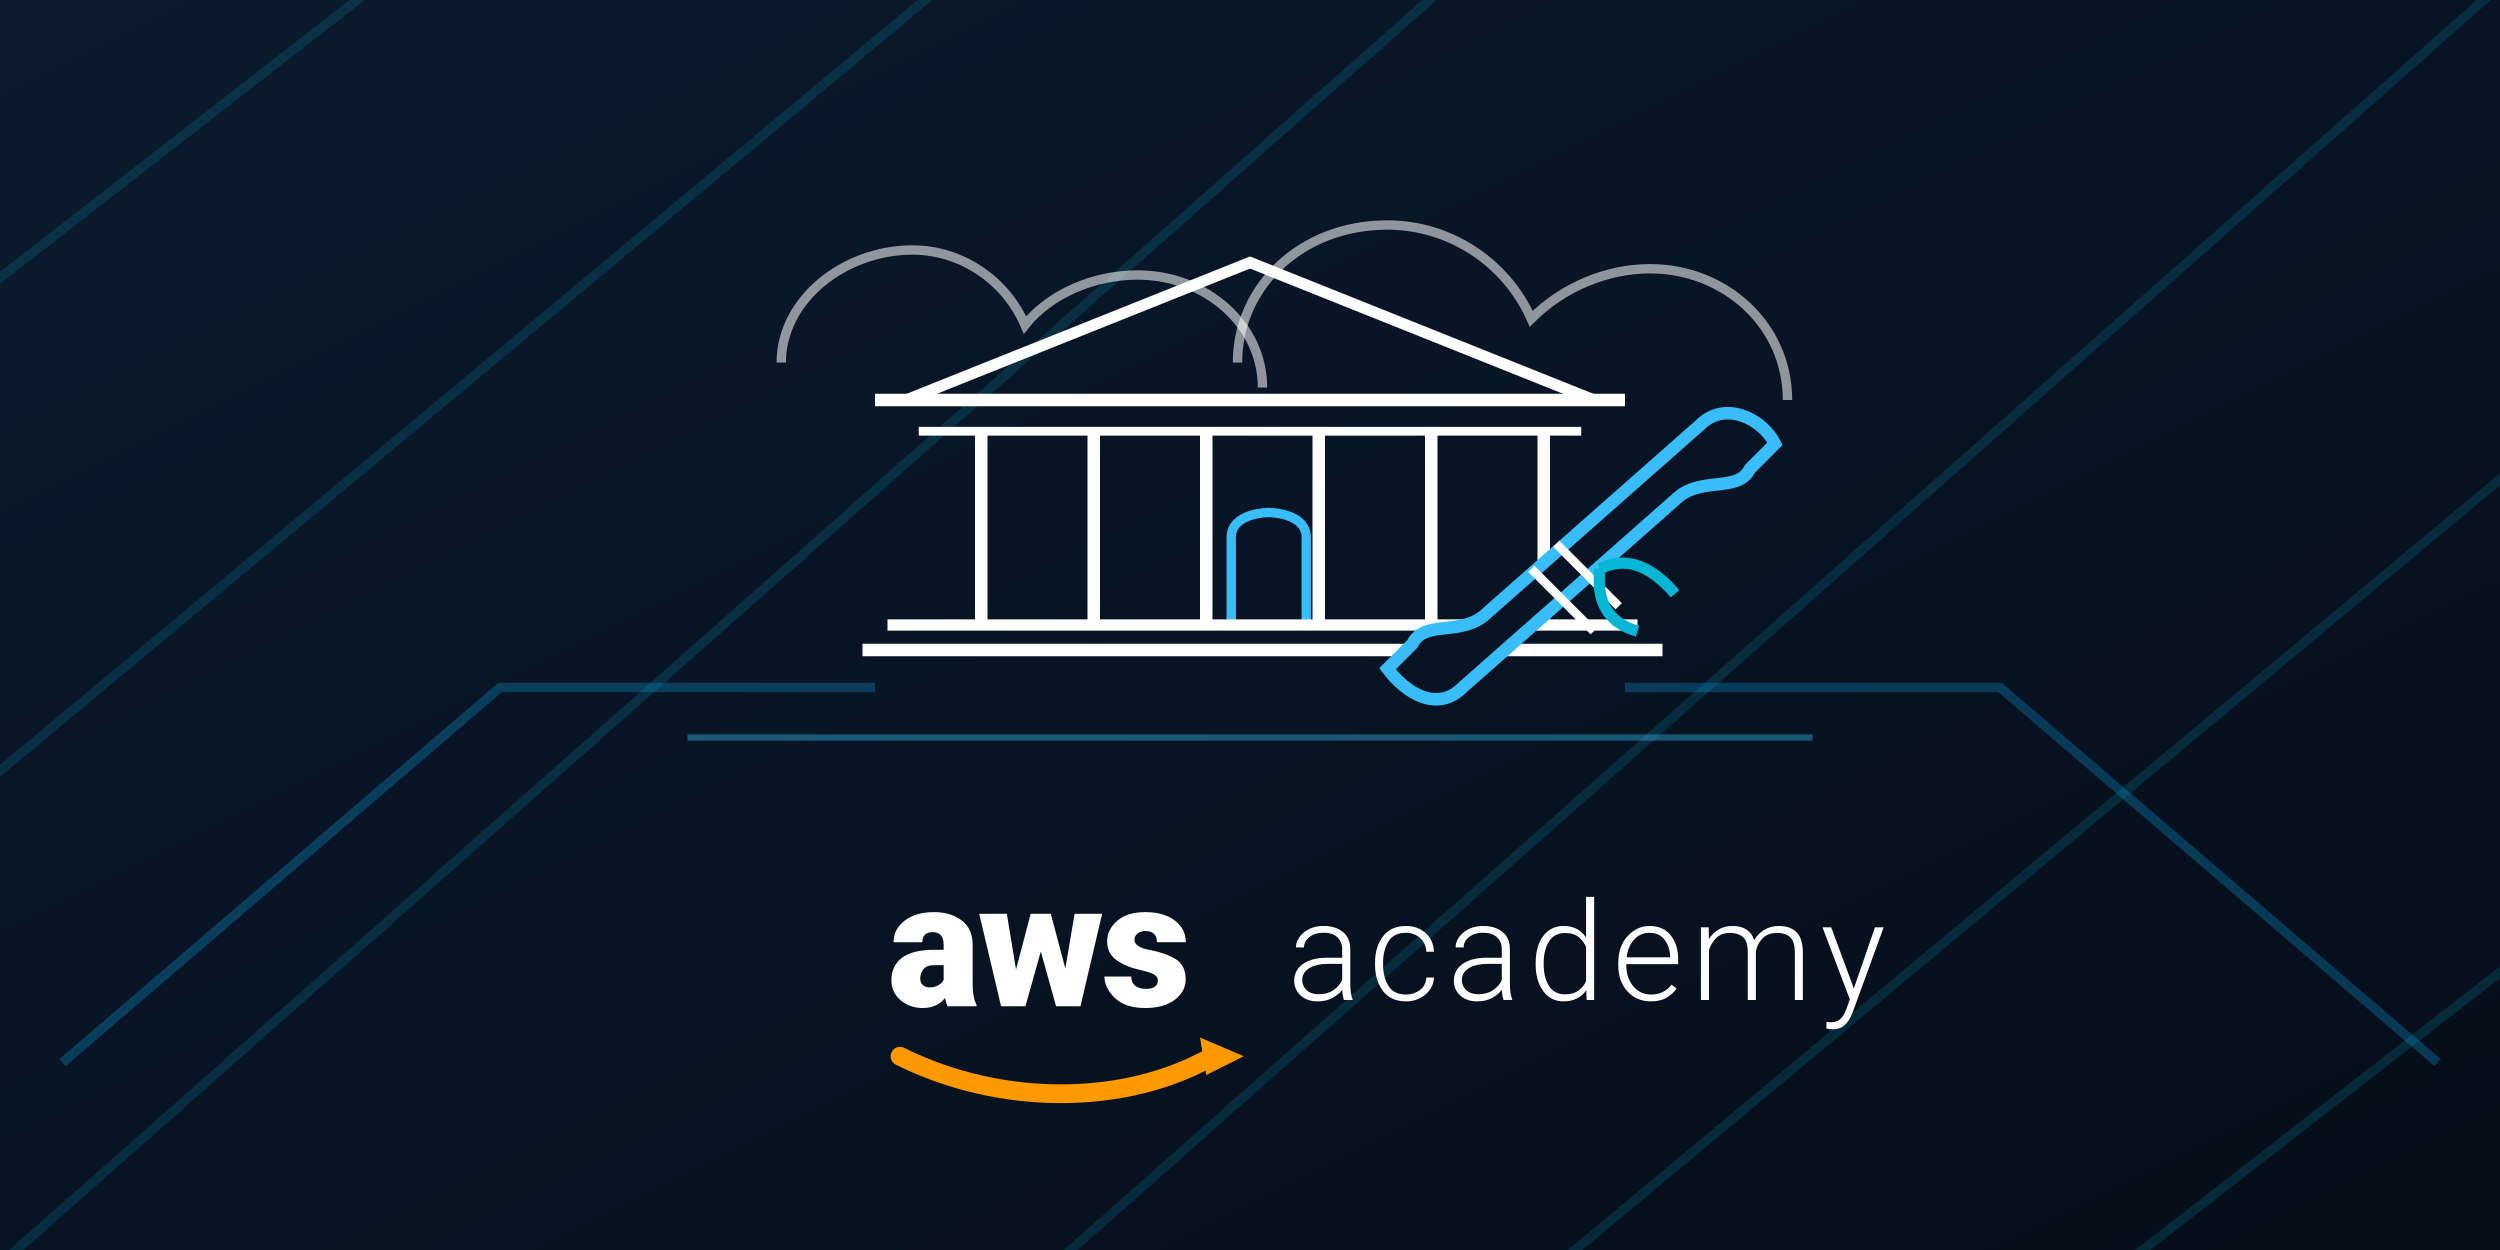
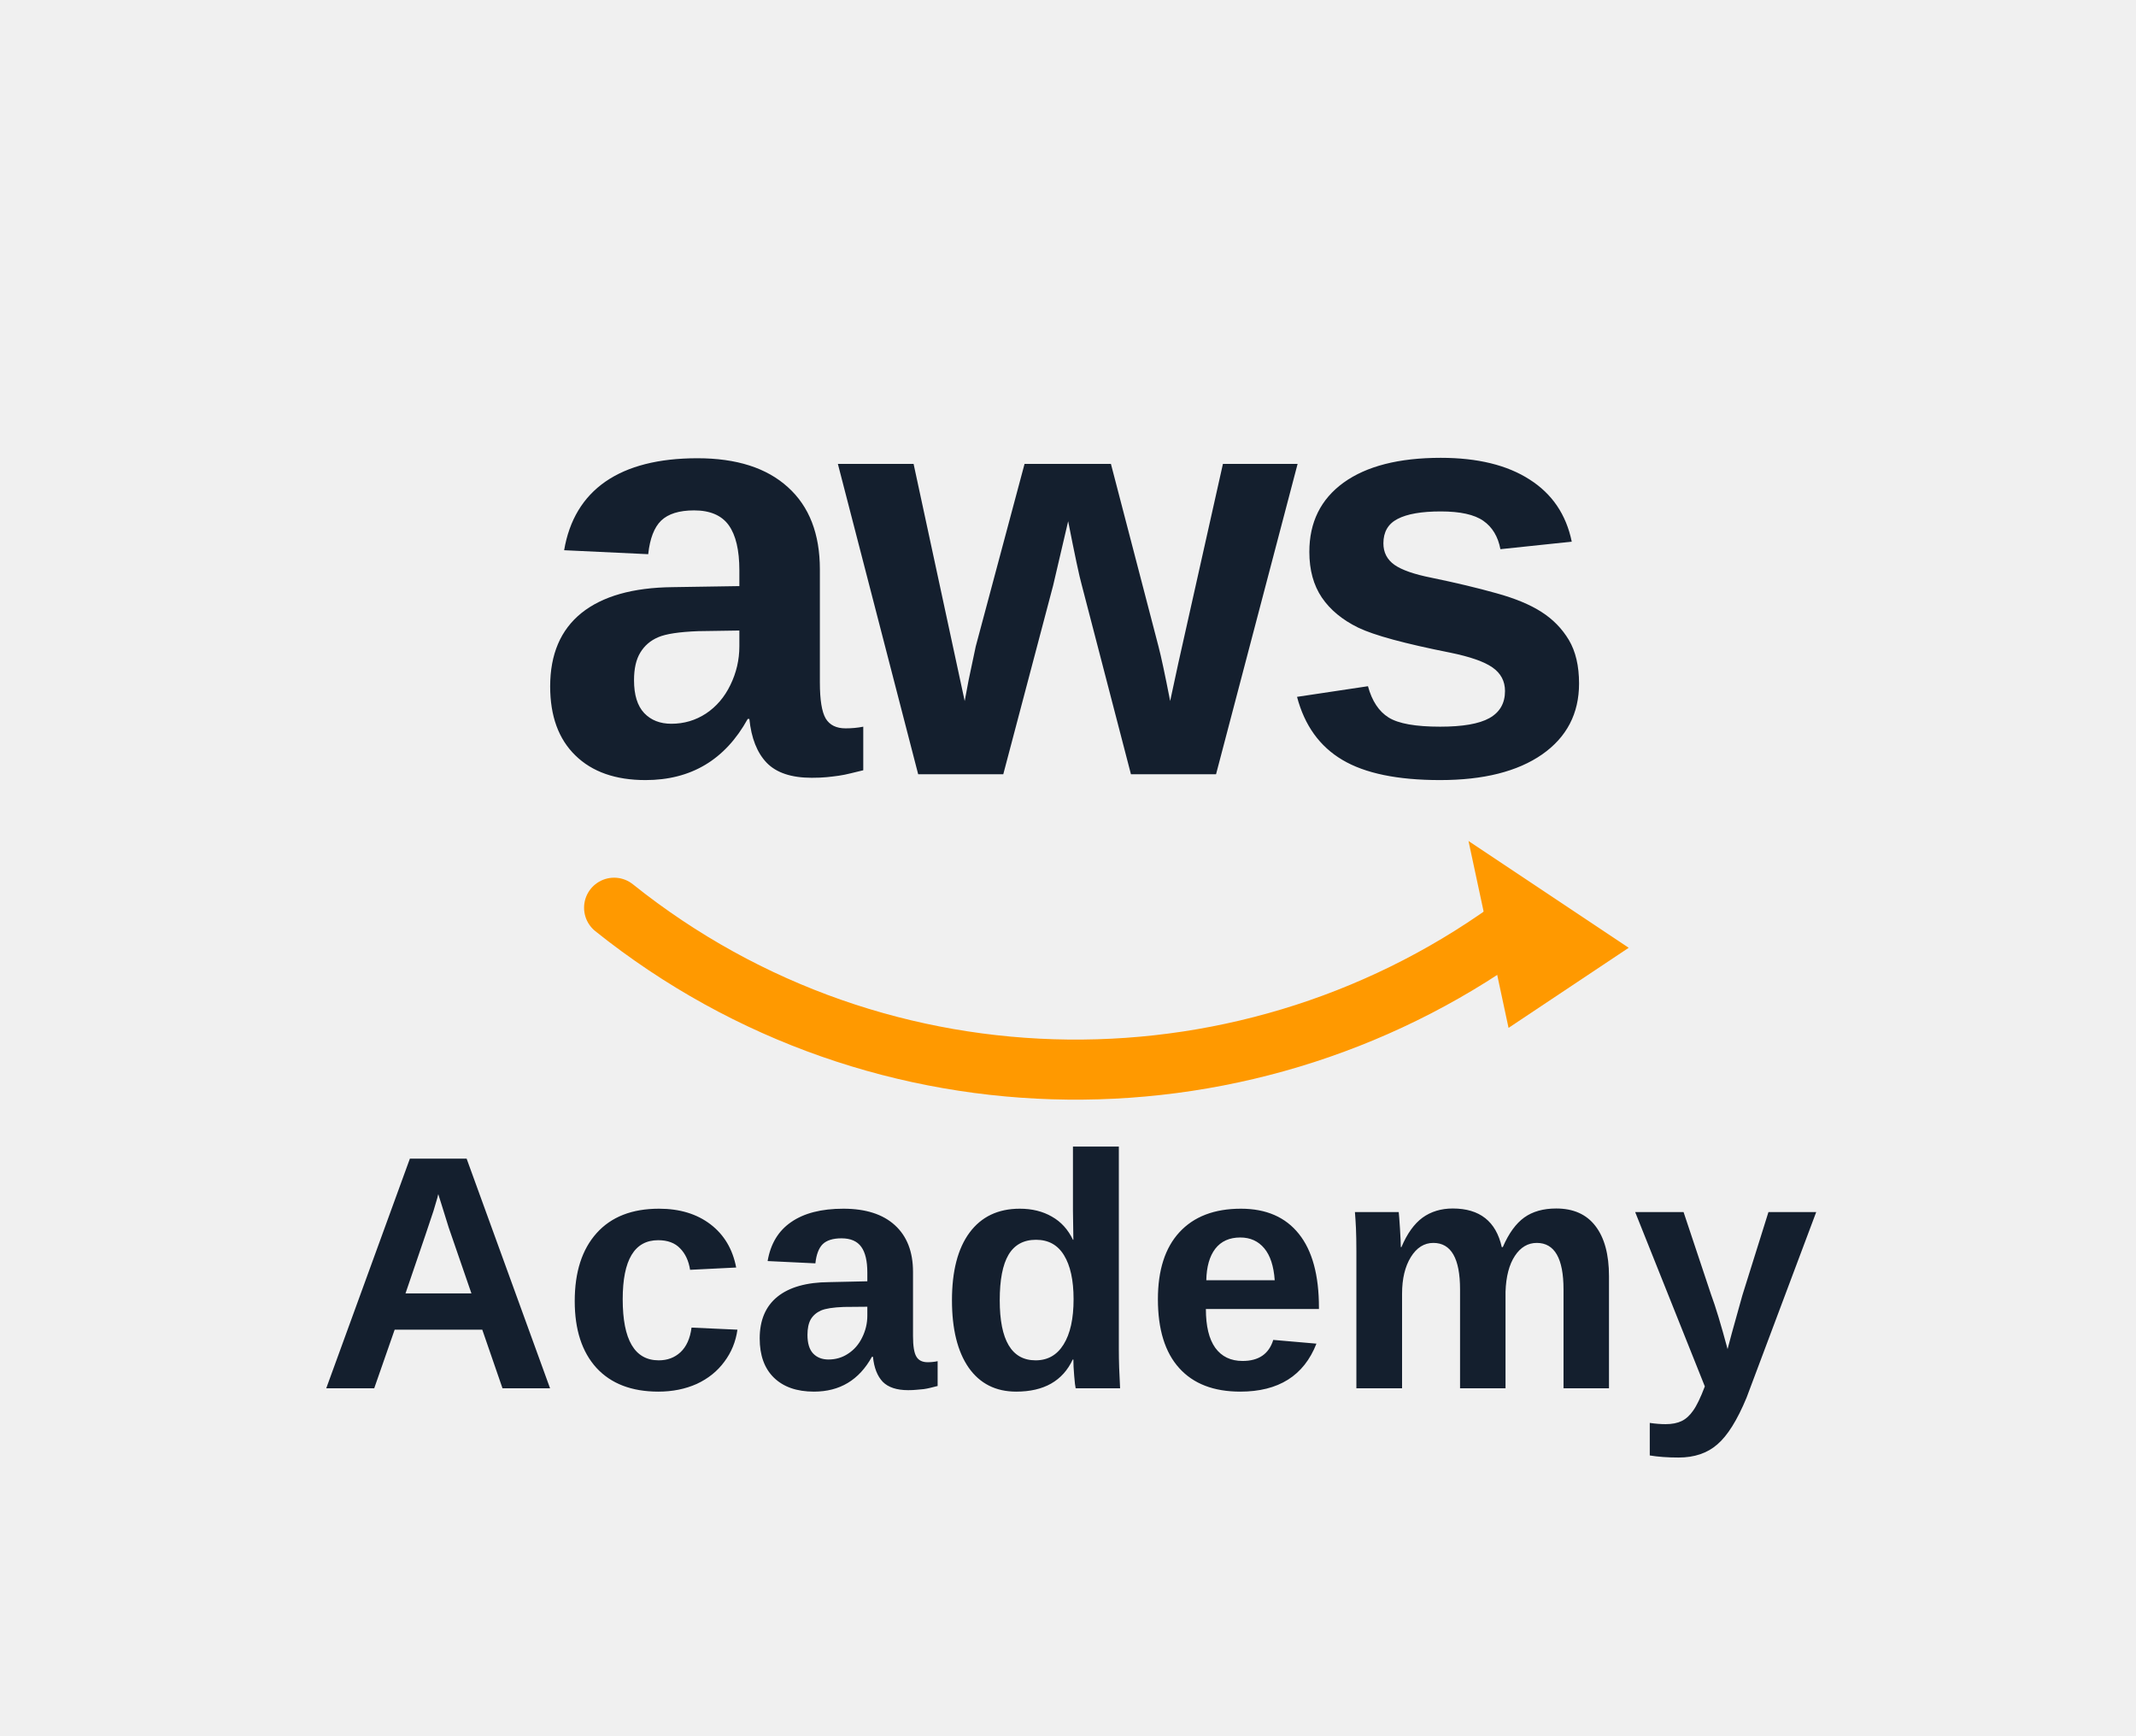
- <svg xmlns="http://www.w3.org/2000/svg" viewBox="0 0 400 200" width="100%" height="100%">
-   <defs>
-     <linearGradient id="awsBg" x1="0%" y1="0%" x2="100%" y2="100%">
-       <stop offset="0%" stop-color="#0c1a2e" />
-       <stop offset="50%" stop-color="#081424" />
-       <stop offset="100%" stop-color="#050d18" />
-     </linearGradient>
-   </defs>
-   <rect width="400" height="200" fill="url(#awsBg)" />
-   <path d="M-20 60 L70 -10 M-20 140 L160 -10 M-20 220 L240 -10" stroke="rgba(6, 182, 212, 0.16)" stroke-width="1.5" fill="none" />
-   <path d="M420 140 L330 210 M420 60 L240 210 M420 -20 L160 210" stroke="rgba(6, 182, 212, 0.16)" stroke-width="1.5" fill="none" />
-   <path d="M10 170 L80 110 L140 110" stroke="rgba(14, 165, 233, 0.28)" stroke-width="1.5" fill="none" />
-   <path d="M390 170 L320 110 L260 110" stroke="rgba(14, 165, 233, 0.28)" stroke-width="1.5" fill="none" />
-   <path d="M125 58 C125 48 135 40 146 40 C154 40 161 45 164 52 C168 47 175 44 182 44 C193 44 202 52 202 62" stroke="rgba(255, 255, 255, 0.55)" stroke-width="1.5" fill="none" />
-   <path d="M198 58 C198 46 208 36 222 36 C232 36 241 42 245 51 C250 46 257 43 264 43 C276 43 286 52 286 64" stroke="rgba(255, 255, 255, 0.55)" stroke-width="1.5" fill="none" />
-   <polygon points="200,42 145,64 255,64" stroke="#ffffff" stroke-width="1.8" fill="none" />
-   <line x1="140" y1="64" x2="260" y2="64" stroke="#ffffff" stroke-width="2" />
-   <line x1="147" y1="69" x2="253" y2="69" stroke="#ffffff" stroke-width="1.4" />
-   <line x1="157" y1="69" x2="157" y2="100" stroke="#ffffff" stroke-width="2" />
-   <line x1="175" y1="69" x2="175" y2="100" stroke="#ffffff" stroke-width="2" />
-   <line x1="193" y1="69" x2="193" y2="100" stroke="#ffffff" stroke-width="2" />
-   <line x1="211" y1="69" x2="211" y2="100" stroke="#ffffff" stroke-width="2" />
-   <line x1="229" y1="69" x2="229" y2="100" stroke="#ffffff" stroke-width="2" />
-   <line x1="247" y1="69" x2="247" y2="100" stroke="#ffffff" stroke-width="2" />
-   <path d="M197 100 L197 86 C197 82 203 82 203 82 C203 82 209 82 209 86 L209 100" stroke="#38bdf8" stroke-width="1.5" fill="none" />
-   <line x1="142" y1="100" x2="262" y2="100" stroke="#ffffff" stroke-width="1.8" />
-   <line x1="138" y1="104" x2="266" y2="104" stroke="#ffffff" stroke-width="2" />
-   <g transform="translate(230, 72)">
-     <path d="M8 26 L42 -4 C46 -8 52 -5 54 -1 L50 3 C48 7 42 4 38 8 L4 38 C0 42 -5 39 -8 35 L-4 31 C-2 27 4 30 8 26 Z" stroke="#38bdf8" stroke-width="2" fill="#081424" />
-     <path d="M19 15 L29 25 M15 19 L25 29" stroke="#ffffff" stroke-width="1.4" />
-     <path d="M26 19 Q32 16 38 23 M26 19 Q25 27 32 29" stroke="#06b6d4" stroke-width="1.8" fill="none" />
-   </g>
-   <line x1="110" y1="118" x2="290" y2="118" stroke="rgba(56, 189, 248, 0.4)" stroke-width="1" />
-   <g transform="translate(142, 136)">
-     <text x="0" y="25" font-family="system-ui, -apple-system, 'Segoe UI', Roboto, sans-serif" font-weight="900" font-size="28" fill="#ffffff" letter-spacing="-0.5">aws</text>
-     <path d="M2 33 C18 41 38 41 52 33" stroke="#ff9900" stroke-width="3" stroke-linecap="round" fill="none" />
-     <polygon points="50,30 57,33 51,36" fill="#ff9900" />
-     <text x="64" y="24" font-family="system-ui, -apple-system, 'Segoe UI', Roboto, sans-serif" font-weight="300" font-size="22" fill="#ffffff" letter-spacing="1.2">academy</text>
-   </g>
+ <svg xmlns="http://www.w3.org/2000/svg" viewBox="0 0 160 130" width="100%" height="100%">
+   <text x="80" y="58" font-family="'Amazon Ember', 'Segoe UI', Arial, sans-serif" font-weight="900" font-size="44" fill="#141f2e" text-anchor="middle" letter-spacing="-1.5">aws</text>
+   <path d="M 46 68 C 66 84 94 84 114 69" fill="none" stroke="#ff9900" stroke-width="4.5" stroke-linecap="round" />
+   <path d="M 110 63 L 122 71 L 113 77 Z" fill="#ff9900" />
+   <text x="80" y="104" font-family="'Amazon Ember', 'Segoe UI', Arial, sans-serif" font-weight="600" font-size="25" fill="#141f2e" text-anchor="middle" letter-spacing="0.2">Academy</text>
</svg>
